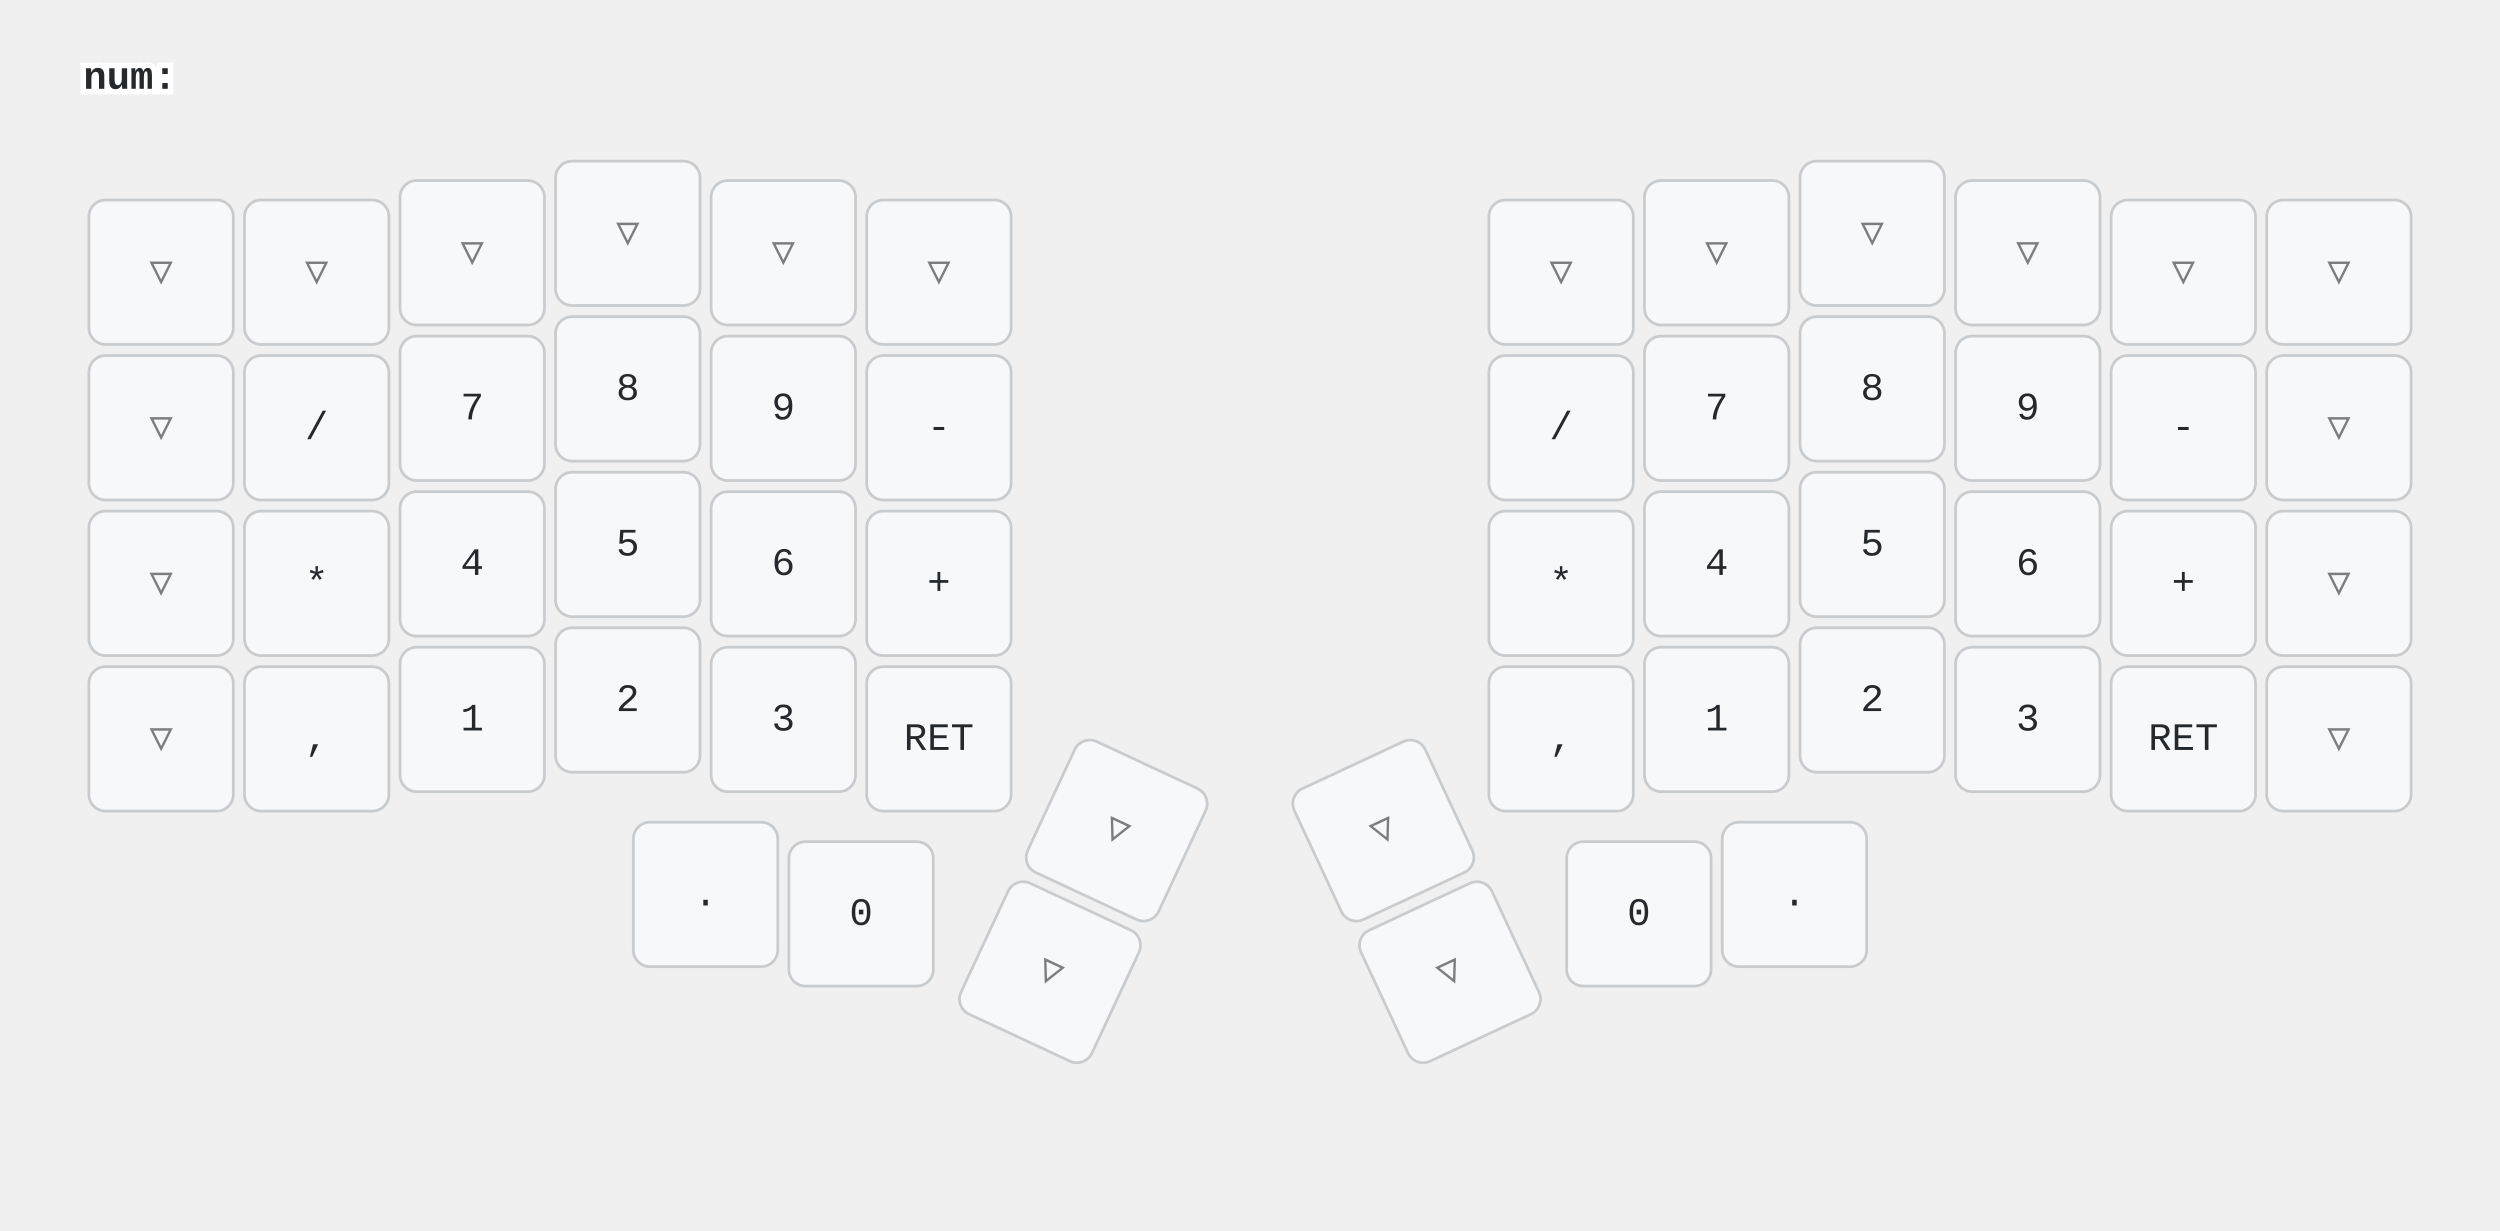
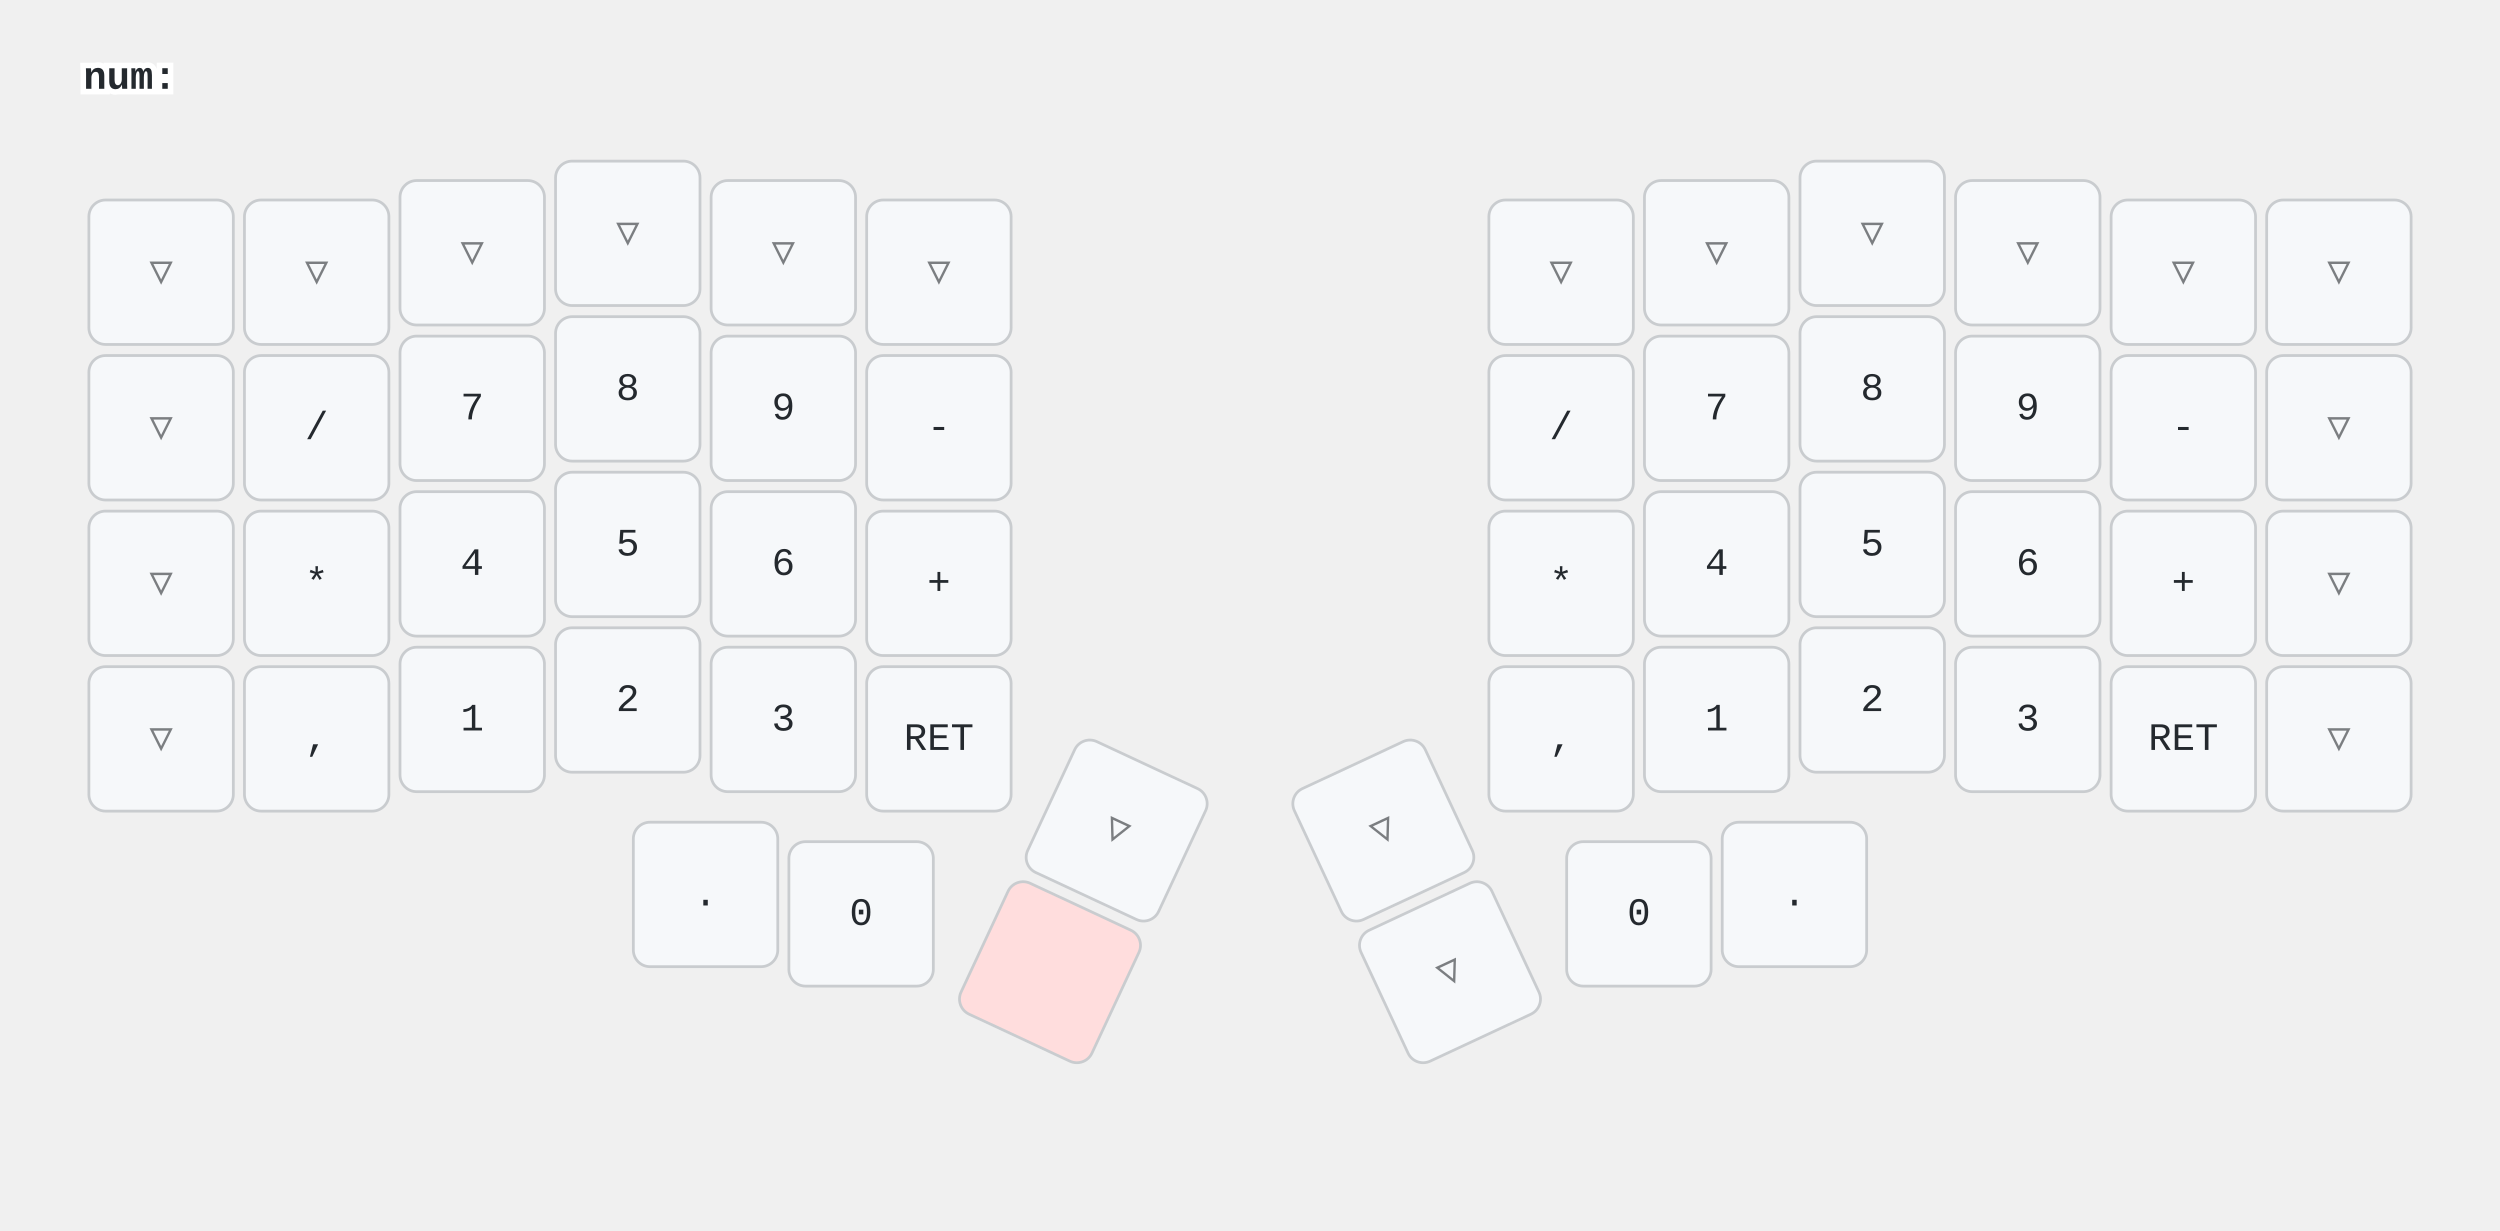
<svg xmlns="http://www.w3.org/2000/svg" width="900" height="443" viewBox="0 0 900 443" class="keymap">
  <style>/* inherit to force styles through use tags */
svg path {
    fill: inherit;
}

/* font and background color specifications */
svg.keymap {
    font-family: SFMono-Regular,Consolas,Liberation Mono,Menlo,monospace;
    font-size: 14px;
    font-kerning: normal;
    text-rendering: optimizeLegibility;
    fill: #24292e;
}

/* default key styling */
rect.key {
    fill: #f6f8fa;
}

rect.key, rect.combo {
    stroke: #c9cccf;
    stroke-width: 1;
}

/* default key side styling, only used is draw_key_sides is set */
rect.side {
    filter: brightness(90%);
}

/* color accent for combo boxes */
rect.combo, rect.combo-separate {
    fill: #cdf;
}

/* color accent for held keys */
rect.held, rect.combo.held {
    fill: #fdd;
}

/* color accent for ghost (optional) keys */
rect.ghost, rect.combo.ghost {
    stroke-dasharray: 4, 4;
    stroke-width: 2;
}

text {
    text-anchor: middle;
    dominant-baseline: middle;
}

/* styling for layer labels */
text.label {
    font-weight: bold;
    text-anchor: start;
    stroke: white;
    stroke-width: 4;
    paint-order: stroke;
}

/* styling for optional footer */
text.footer {
    text-anchor: end;
    dominant-baseline: auto;
    stroke: white;
    stroke-width: 4;
    paint-order: stroke;
}

/* styling for combo tap, and key non-tap label text */
text.combo, text.hold, text.shifted, text.left, text.right, text.tl, text.tr, text.bl, text.br {
    font-size: 11px;
}

text.hold, text.bl, text.br {
    text-anchor: middle;
    dominant-baseline: auto;
}

text.shifted, text.tl, text.tr {
    text-anchor: middle;
    dominant-baseline: hanging;
}

text.left, text.tl, text.bl {
    text-anchor: start;
}

text.right, text.tr, text.br {
    text-anchor: end;
}

text.layer-activator {
    text-decoration: underline;
}

/* styling for hold/shifted label text in combo box */
text.combo.hold, text.combo.shifted, text.combo.left, text.combo.right {
    font-size: 8px;
}

/* lighter symbol for transparent keys */
text.trans {
    fill: #7b7e81;
}

/* styling for combo dendrons */
path.combo {
    stroke-width: 1;
    stroke: gray;
    fill: none;
}

/* Start Tabler Icons Cleanup */
/* cannot use height/width with glyphs */
.icon-tabler &gt; path {
    fill: inherit;
    stroke: inherit;
    stroke-width: 2;
}
/* hide tabler's default box */
.icon-tabler &gt; path[stroke="none"][fill="none"] {
    visibility: hidden;
}
/* End Tabler Icons Cleanup */
</style>
  <g transform="translate(30, 0)" class="layer-num">
    <text x="0" y="28" class="label" id="num">num:</text>
    <g transform="translate(0, 56)">
      <g transform="translate(28, 42)" class="key trans keypos-0">
        <rect rx="6" ry="6" x="-26" y="-26" width="52" height="52" class="key trans" />
        <text x="0" y="0" class="key trans tap">▽</text>
      </g>
      <g transform="translate(84, 42)" class="key trans keypos-1">
        <rect rx="6" ry="6" x="-26" y="-26" width="52" height="52" class="key trans" />
        <text x="0" y="0" class="key trans tap">▽</text>
      </g>
      <g transform="translate(140, 35)" class="key trans keypos-2">
        <rect rx="6" ry="6" x="-26" y="-26" width="52" height="52" class="key trans" />
        <text x="0" y="0" class="key trans tap">▽</text>
      </g>
      <g transform="translate(196, 28)" class="key trans keypos-3">
        <rect rx="6" ry="6" x="-26" y="-26" width="52" height="52" class="key trans" />
        <text x="0" y="0" class="key trans tap">▽</text>
      </g>
      <g transform="translate(252, 35)" class="key trans keypos-4">
        <rect rx="6" ry="6" x="-26" y="-26" width="52" height="52" class="key trans" />
        <text x="0" y="0" class="key trans tap">▽</text>
      </g>
      <g transform="translate(308, 42)" class="key trans keypos-5">
        <rect rx="6" ry="6" x="-26" y="-26" width="52" height="52" class="key trans" />
        <text x="0" y="0" class="key trans tap">▽</text>
      </g>
      <g transform="translate(532, 42)" class="key trans keypos-6">
        <rect rx="6" ry="6" x="-26" y="-26" width="52" height="52" class="key trans" />
        <text x="0" y="0" class="key trans tap">▽</text>
      </g>
      <g transform="translate(588, 35)" class="key trans keypos-7">
        <rect rx="6" ry="6" x="-26" y="-26" width="52" height="52" class="key trans" />
        <text x="0" y="0" class="key trans tap">▽</text>
      </g>
      <g transform="translate(644, 28)" class="key trans keypos-8">
        <rect rx="6" ry="6" x="-26" y="-26" width="52" height="52" class="key trans" />
        <text x="0" y="0" class="key trans tap">▽</text>
      </g>
      <g transform="translate(700, 35)" class="key trans keypos-9">
        <rect rx="6" ry="6" x="-26" y="-26" width="52" height="52" class="key trans" />
        <text x="0" y="0" class="key trans tap">▽</text>
      </g>
      <g transform="translate(756, 42)" class="key trans keypos-10">
        <rect rx="6" ry="6" x="-26" y="-26" width="52" height="52" class="key trans" />
        <text x="0" y="0" class="key trans tap">▽</text>
      </g>
      <g transform="translate(812, 42)" class="key trans keypos-11">
        <rect rx="6" ry="6" x="-26" y="-26" width="52" height="52" class="key trans" />
        <text x="0" y="0" class="key trans tap">▽</text>
      </g>
      <g transform="translate(28, 98)" class="key trans keypos-12">
        <rect rx="6" ry="6" x="-26" y="-26" width="52" height="52" class="key trans" />
        <text x="0" y="0" class="key trans tap">▽</text>
      </g>
      <g transform="translate(84, 98)" class="key keypos-13">
        <rect rx="6" ry="6" x="-26" y="-26" width="52" height="52" class="key" />
        <text x="0" y="0" class="key tap">/</text>
      </g>
      <g transform="translate(140, 91)" class="key keypos-14">
        <rect rx="6" ry="6" x="-26" y="-26" width="52" height="52" class="key" />
        <text x="0" y="0" class="key tap">7</text>
      </g>
      <g transform="translate(196, 84)" class="key keypos-15">
        <rect rx="6" ry="6" x="-26" y="-26" width="52" height="52" class="key" />
        <text x="0" y="0" class="key tap">8</text>
      </g>
      <g transform="translate(252, 91)" class="key keypos-16">
        <rect rx="6" ry="6" x="-26" y="-26" width="52" height="52" class="key" />
        <text x="0" y="0" class="key tap">9</text>
      </g>
      <g transform="translate(308, 98)" class="key keypos-17">
        <rect rx="6" ry="6" x="-26" y="-26" width="52" height="52" class="key" />
        <text x="0" y="0" class="key tap">-</text>
      </g>
      <g transform="translate(532, 98)" class="key keypos-18">
        <rect rx="6" ry="6" x="-26" y="-26" width="52" height="52" class="key" />
        <text x="0" y="0" class="key tap">/</text>
      </g>
      <g transform="translate(588, 91)" class="key keypos-19">
        <rect rx="6" ry="6" x="-26" y="-26" width="52" height="52" class="key" />
        <text x="0" y="0" class="key tap">7</text>
      </g>
      <g transform="translate(644, 84)" class="key keypos-20">
        <rect rx="6" ry="6" x="-26" y="-26" width="52" height="52" class="key" />
        <text x="0" y="0" class="key tap">8</text>
      </g>
      <g transform="translate(700, 91)" class="key keypos-21">
        <rect rx="6" ry="6" x="-26" y="-26" width="52" height="52" class="key" />
        <text x="0" y="0" class="key tap">9</text>
      </g>
      <g transform="translate(756, 98)" class="key keypos-22">
        <rect rx="6" ry="6" x="-26" y="-26" width="52" height="52" class="key" />
        <text x="0" y="0" class="key tap">-</text>
      </g>
      <g transform="translate(812, 98)" class="key trans keypos-23">
        <rect rx="6" ry="6" x="-26" y="-26" width="52" height="52" class="key trans" />
        <text x="0" y="0" class="key trans tap">▽</text>
      </g>
      <g transform="translate(28, 154)" class="key trans keypos-24">
        <rect rx="6" ry="6" x="-26" y="-26" width="52" height="52" class="key trans" />
        <text x="0" y="0" class="key trans tap">▽</text>
      </g>
      <g transform="translate(84, 154)" class="key keypos-25">
        <rect rx="6" ry="6" x="-26" y="-26" width="52" height="52" class="key" />
        <text x="0" y="0" class="key tap">*</text>
      </g>
      <g transform="translate(140, 147)" class="key keypos-26">
        <rect rx="6" ry="6" x="-26" y="-26" width="52" height="52" class="key" />
        <text x="0" y="0" class="key tap">4</text>
      </g>
      <g transform="translate(196, 140)" class="key keypos-27">
        <rect rx="6" ry="6" x="-26" y="-26" width="52" height="52" class="key" />
        <text x="0" y="0" class="key tap">5</text>
      </g>
      <g transform="translate(252, 147)" class="key keypos-28">
        <rect rx="6" ry="6" x="-26" y="-26" width="52" height="52" class="key" />
        <text x="0" y="0" class="key tap">6</text>
      </g>
      <g transform="translate(308, 154)" class="key keypos-29">
        <rect rx="6" ry="6" x="-26" y="-26" width="52" height="52" class="key" />
        <text x="0" y="0" class="key tap">+</text>
      </g>
      <g transform="translate(532, 154)" class="key keypos-30">
        <rect rx="6" ry="6" x="-26" y="-26" width="52" height="52" class="key" />
        <text x="0" y="0" class="key tap">*</text>
      </g>
      <g transform="translate(588, 147)" class="key keypos-31">
        <rect rx="6" ry="6" x="-26" y="-26" width="52" height="52" class="key" />
        <text x="0" y="0" class="key tap">4</text>
      </g>
      <g transform="translate(644, 140)" class="key keypos-32">
        <rect rx="6" ry="6" x="-26" y="-26" width="52" height="52" class="key" />
        <text x="0" y="0" class="key tap">5</text>
      </g>
      <g transform="translate(700, 147)" class="key keypos-33">
        <rect rx="6" ry="6" x="-26" y="-26" width="52" height="52" class="key" />
        <text x="0" y="0" class="key tap">6</text>
      </g>
      <g transform="translate(756, 154)" class="key keypos-34">
        <rect rx="6" ry="6" x="-26" y="-26" width="52" height="52" class="key" />
        <text x="0" y="0" class="key tap">+</text>
      </g>
      <g transform="translate(812, 154)" class="key trans keypos-35">
        <rect rx="6" ry="6" x="-26" y="-26" width="52" height="52" class="key trans" />
        <text x="0" y="0" class="key trans tap">▽</text>
      </g>
      <g transform="translate(28, 210)" class="key trans keypos-36">
        <rect rx="6" ry="6" x="-26" y="-26" width="52" height="52" class="key trans" />
        <text x="0" y="0" class="key trans tap">▽</text>
      </g>
      <g transform="translate(84, 210)" class="key keypos-37">
        <rect rx="6" ry="6" x="-26" y="-26" width="52" height="52" class="key" />
        <text x="0" y="0" class="key tap">,</text>
      </g>
      <g transform="translate(140, 203)" class="key keypos-38">
        <rect rx="6" ry="6" x="-26" y="-26" width="52" height="52" class="key" />
        <text x="0" y="0" class="key tap">1</text>
      </g>
      <g transform="translate(196, 196)" class="key keypos-39">
        <rect rx="6" ry="6" x="-26" y="-26" width="52" height="52" class="key" />
        <text x="0" y="0" class="key tap">2</text>
      </g>
      <g transform="translate(252, 203)" class="key keypos-40">
        <rect rx="6" ry="6" x="-26" y="-26" width="52" height="52" class="key" />
        <text x="0" y="0" class="key tap">3</text>
      </g>
      <g transform="translate(308, 210)" class="key keypos-41">
        <rect rx="6" ry="6" x="-26" y="-26" width="52" height="52" class="key" />
        <text x="0" y="0" class="key tap">RET</text>
      </g>
      <g transform="translate(372, 243) rotate(25.0)" class="key trans keypos-42">
        <rect rx="6" ry="6" x="-26" y="-26" width="52" height="52" class="key trans" />
        <text x="0" y="0" class="key trans tap">▽</text>
      </g>
      <g transform="translate(468, 243) rotate(-25.0)" class="key trans keypos-43">
        <rect rx="6" ry="6" x="-26" y="-26" width="52" height="52" class="key trans" />
        <text x="0" y="0" class="key trans tap">▽</text>
      </g>
      <g transform="translate(532, 210)" class="key keypos-44">
        <rect rx="6" ry="6" x="-26" y="-26" width="52" height="52" class="key" />
        <text x="0" y="0" class="key tap">,</text>
      </g>
      <g transform="translate(588, 203)" class="key keypos-45">
        <rect rx="6" ry="6" x="-26" y="-26" width="52" height="52" class="key" />
        <text x="0" y="0" class="key tap">1</text>
      </g>
      <g transform="translate(644, 196)" class="key keypos-46">
        <rect rx="6" ry="6" x="-26" y="-26" width="52" height="52" class="key" />
        <text x="0" y="0" class="key tap">2</text>
      </g>
      <g transform="translate(700, 203)" class="key keypos-47">
        <rect rx="6" ry="6" x="-26" y="-26" width="52" height="52" class="key" />
        <text x="0" y="0" class="key tap">3</text>
      </g>
      <g transform="translate(756, 210)" class="key keypos-48">
        <rect rx="6" ry="6" x="-26" y="-26" width="52" height="52" class="key" />
        <text x="0" y="0" class="key tap">RET</text>
      </g>
      <g transform="translate(812, 210)" class="key trans keypos-49">
        <rect rx="6" ry="6" x="-26" y="-26" width="52" height="52" class="key trans" />
        <text x="0" y="0" class="key trans tap">▽</text>
      </g>
      <g transform="translate(224, 266)" class="key keypos-50">
        <rect rx="6" ry="6" x="-26" y="-26" width="52" height="52" class="key" />
        <text x="0" y="0" class="key tap">.</text>
      </g>
      <g transform="translate(280, 273)" class="key keypos-51">
        <rect rx="6" ry="6" x="-26" y="-26" width="52" height="52" class="key" />
        <text x="0" y="0" class="key tap">0</text>
      </g>
-       <g transform="translate(348, 294) rotate(25.0)" class="key trans keypos-52">
-         <rect rx="6" ry="6" x="-26" y="-26" width="52" height="52" class="key trans" />
-         <text x="0" y="0" class="key trans tap">▽</text>
+       <g transform="translate(348, 294) rotate(25.0)" class="key held keypos-52">
+         <rect rx="6" ry="6" x="-26" y="-26" width="52" height="52" class="key held" />
      </g>
      <g transform="translate(492, 294) rotate(-25.0)" class="key trans keypos-53">
        <rect rx="6" ry="6" x="-26" y="-26" width="52" height="52" class="key trans" />
        <text x="0" y="0" class="key trans tap">▽</text>
      </g>
      <g transform="translate(560, 273)" class="key keypos-54">
        <rect rx="6" ry="6" x="-26" y="-26" width="52" height="52" class="key" />
        <text x="0" y="0" class="key tap">0</text>
      </g>
      <g transform="translate(616, 266)" class="key keypos-55">
        <rect rx="6" ry="6" x="-26" y="-26" width="52" height="52" class="key" />
        <text x="0" y="0" class="key tap">.</text>
      </g>
    </g>
  </g>
</svg>
